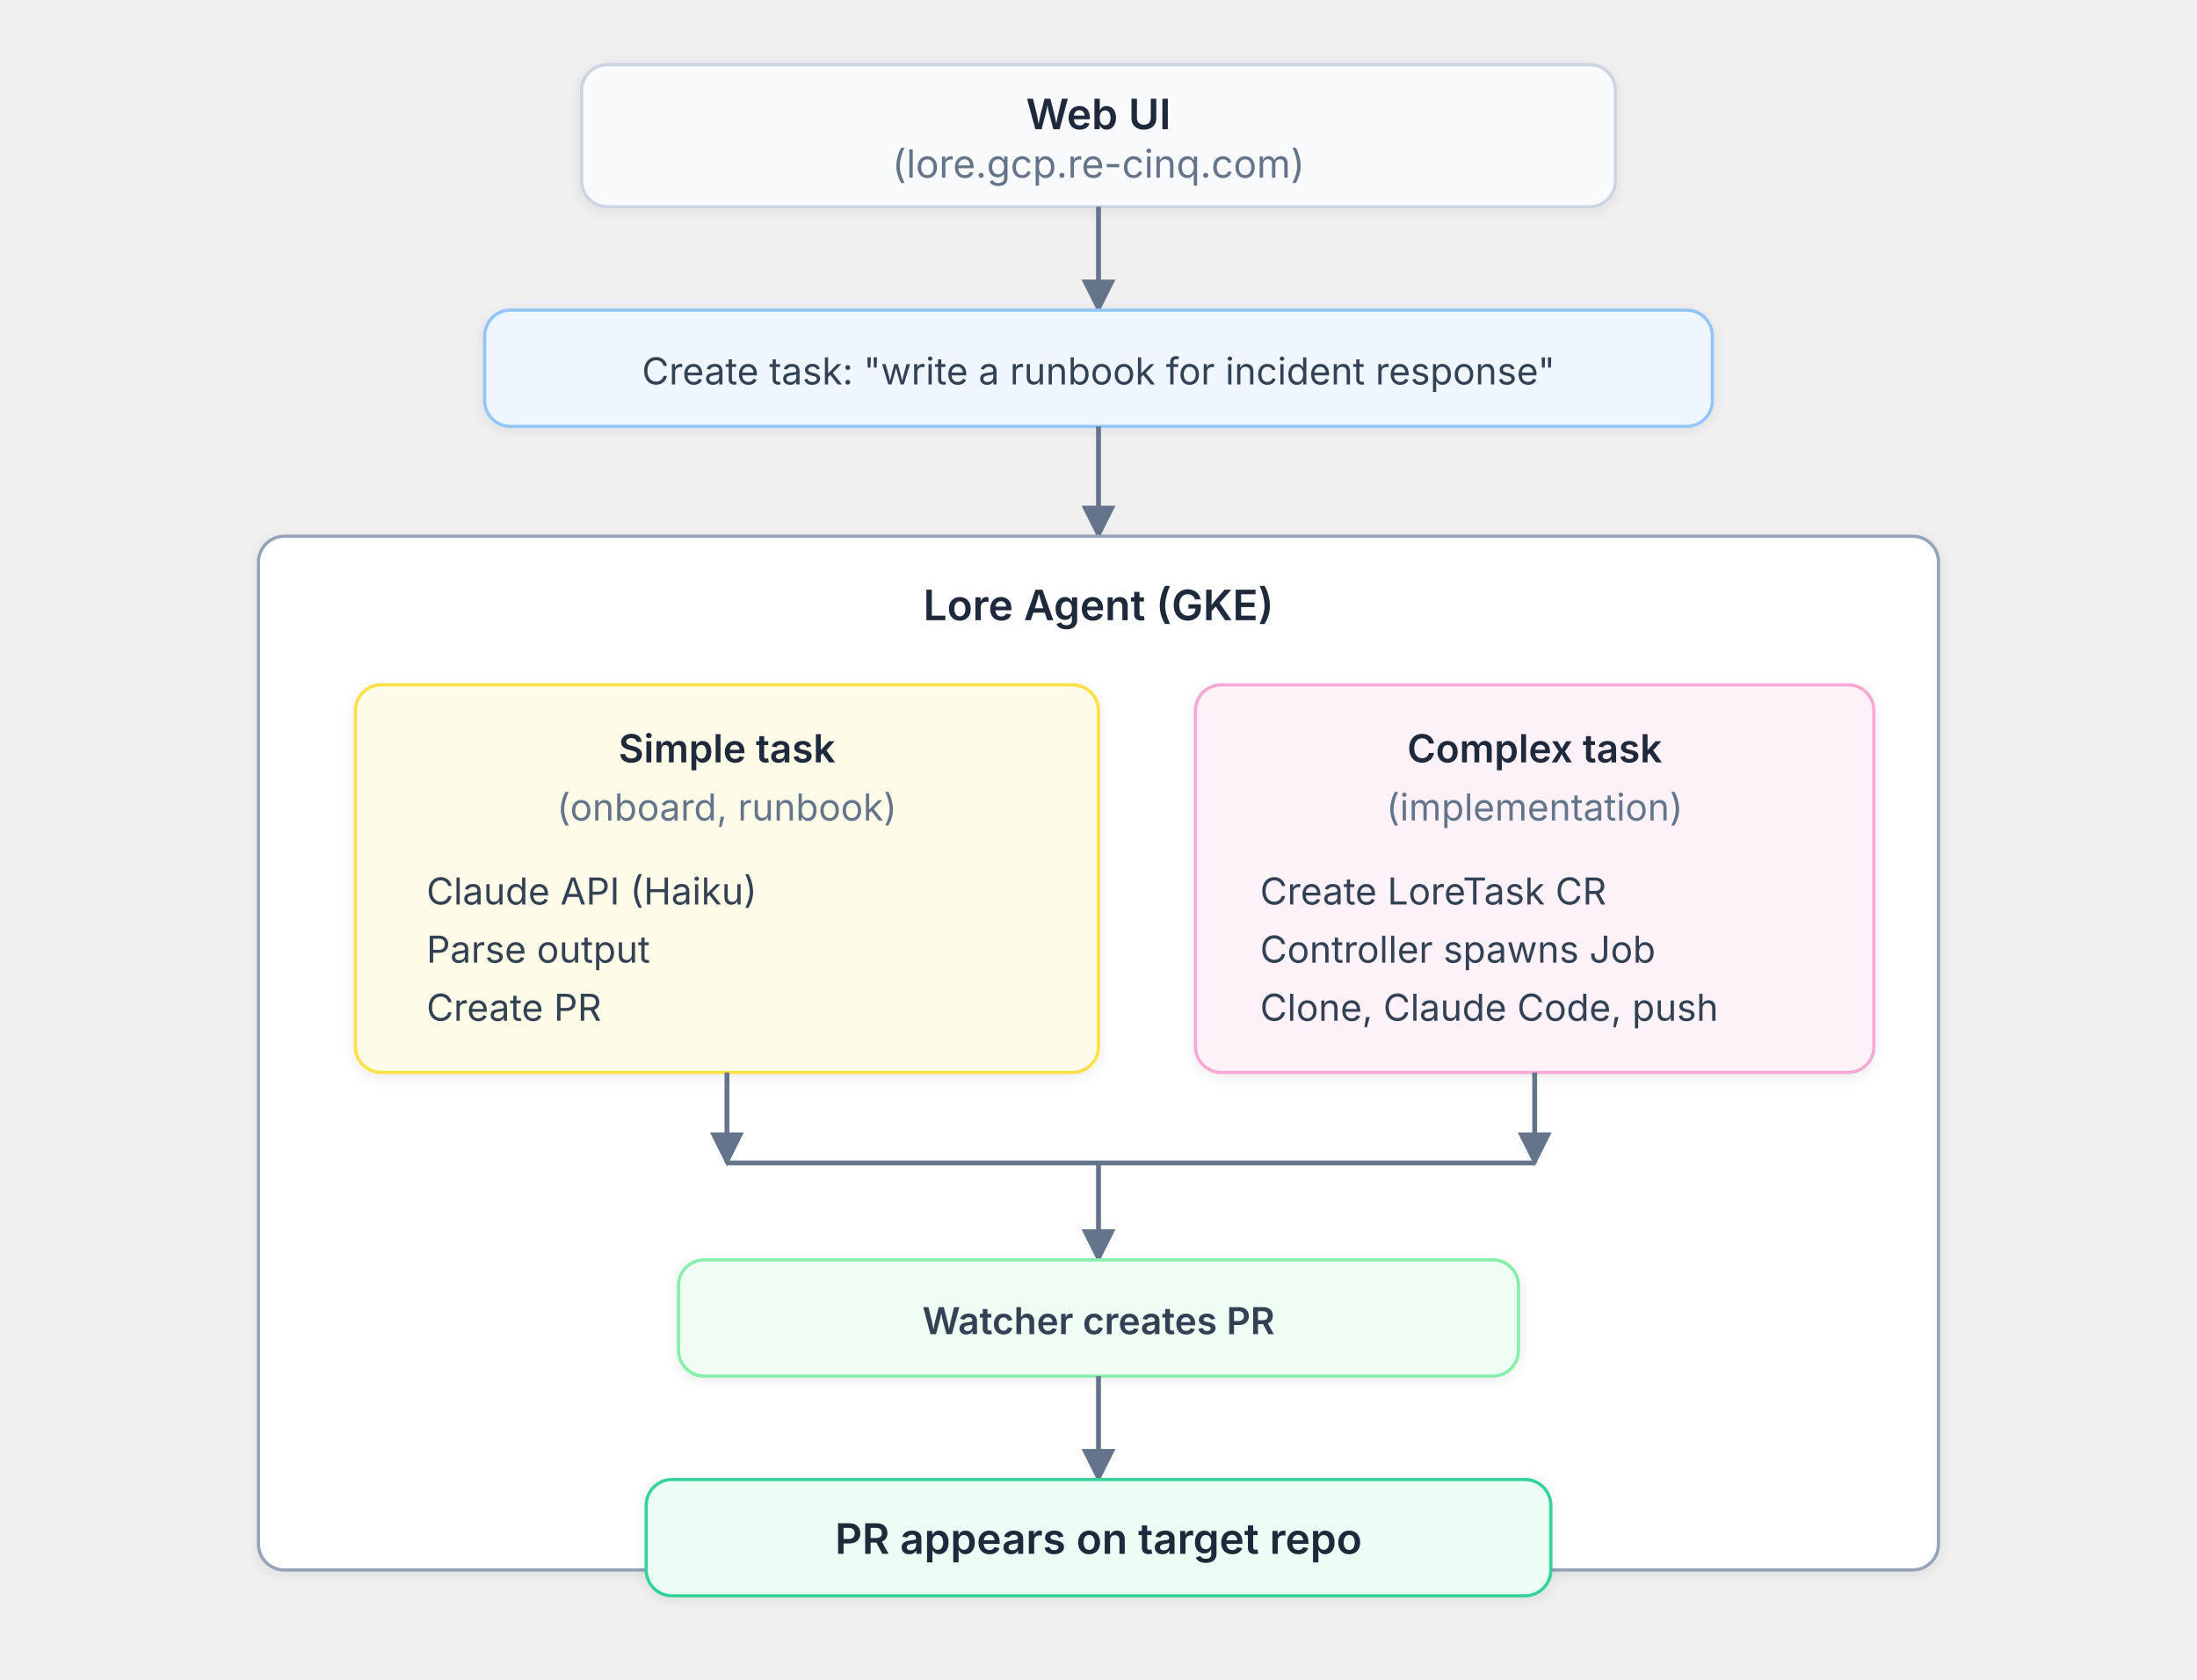
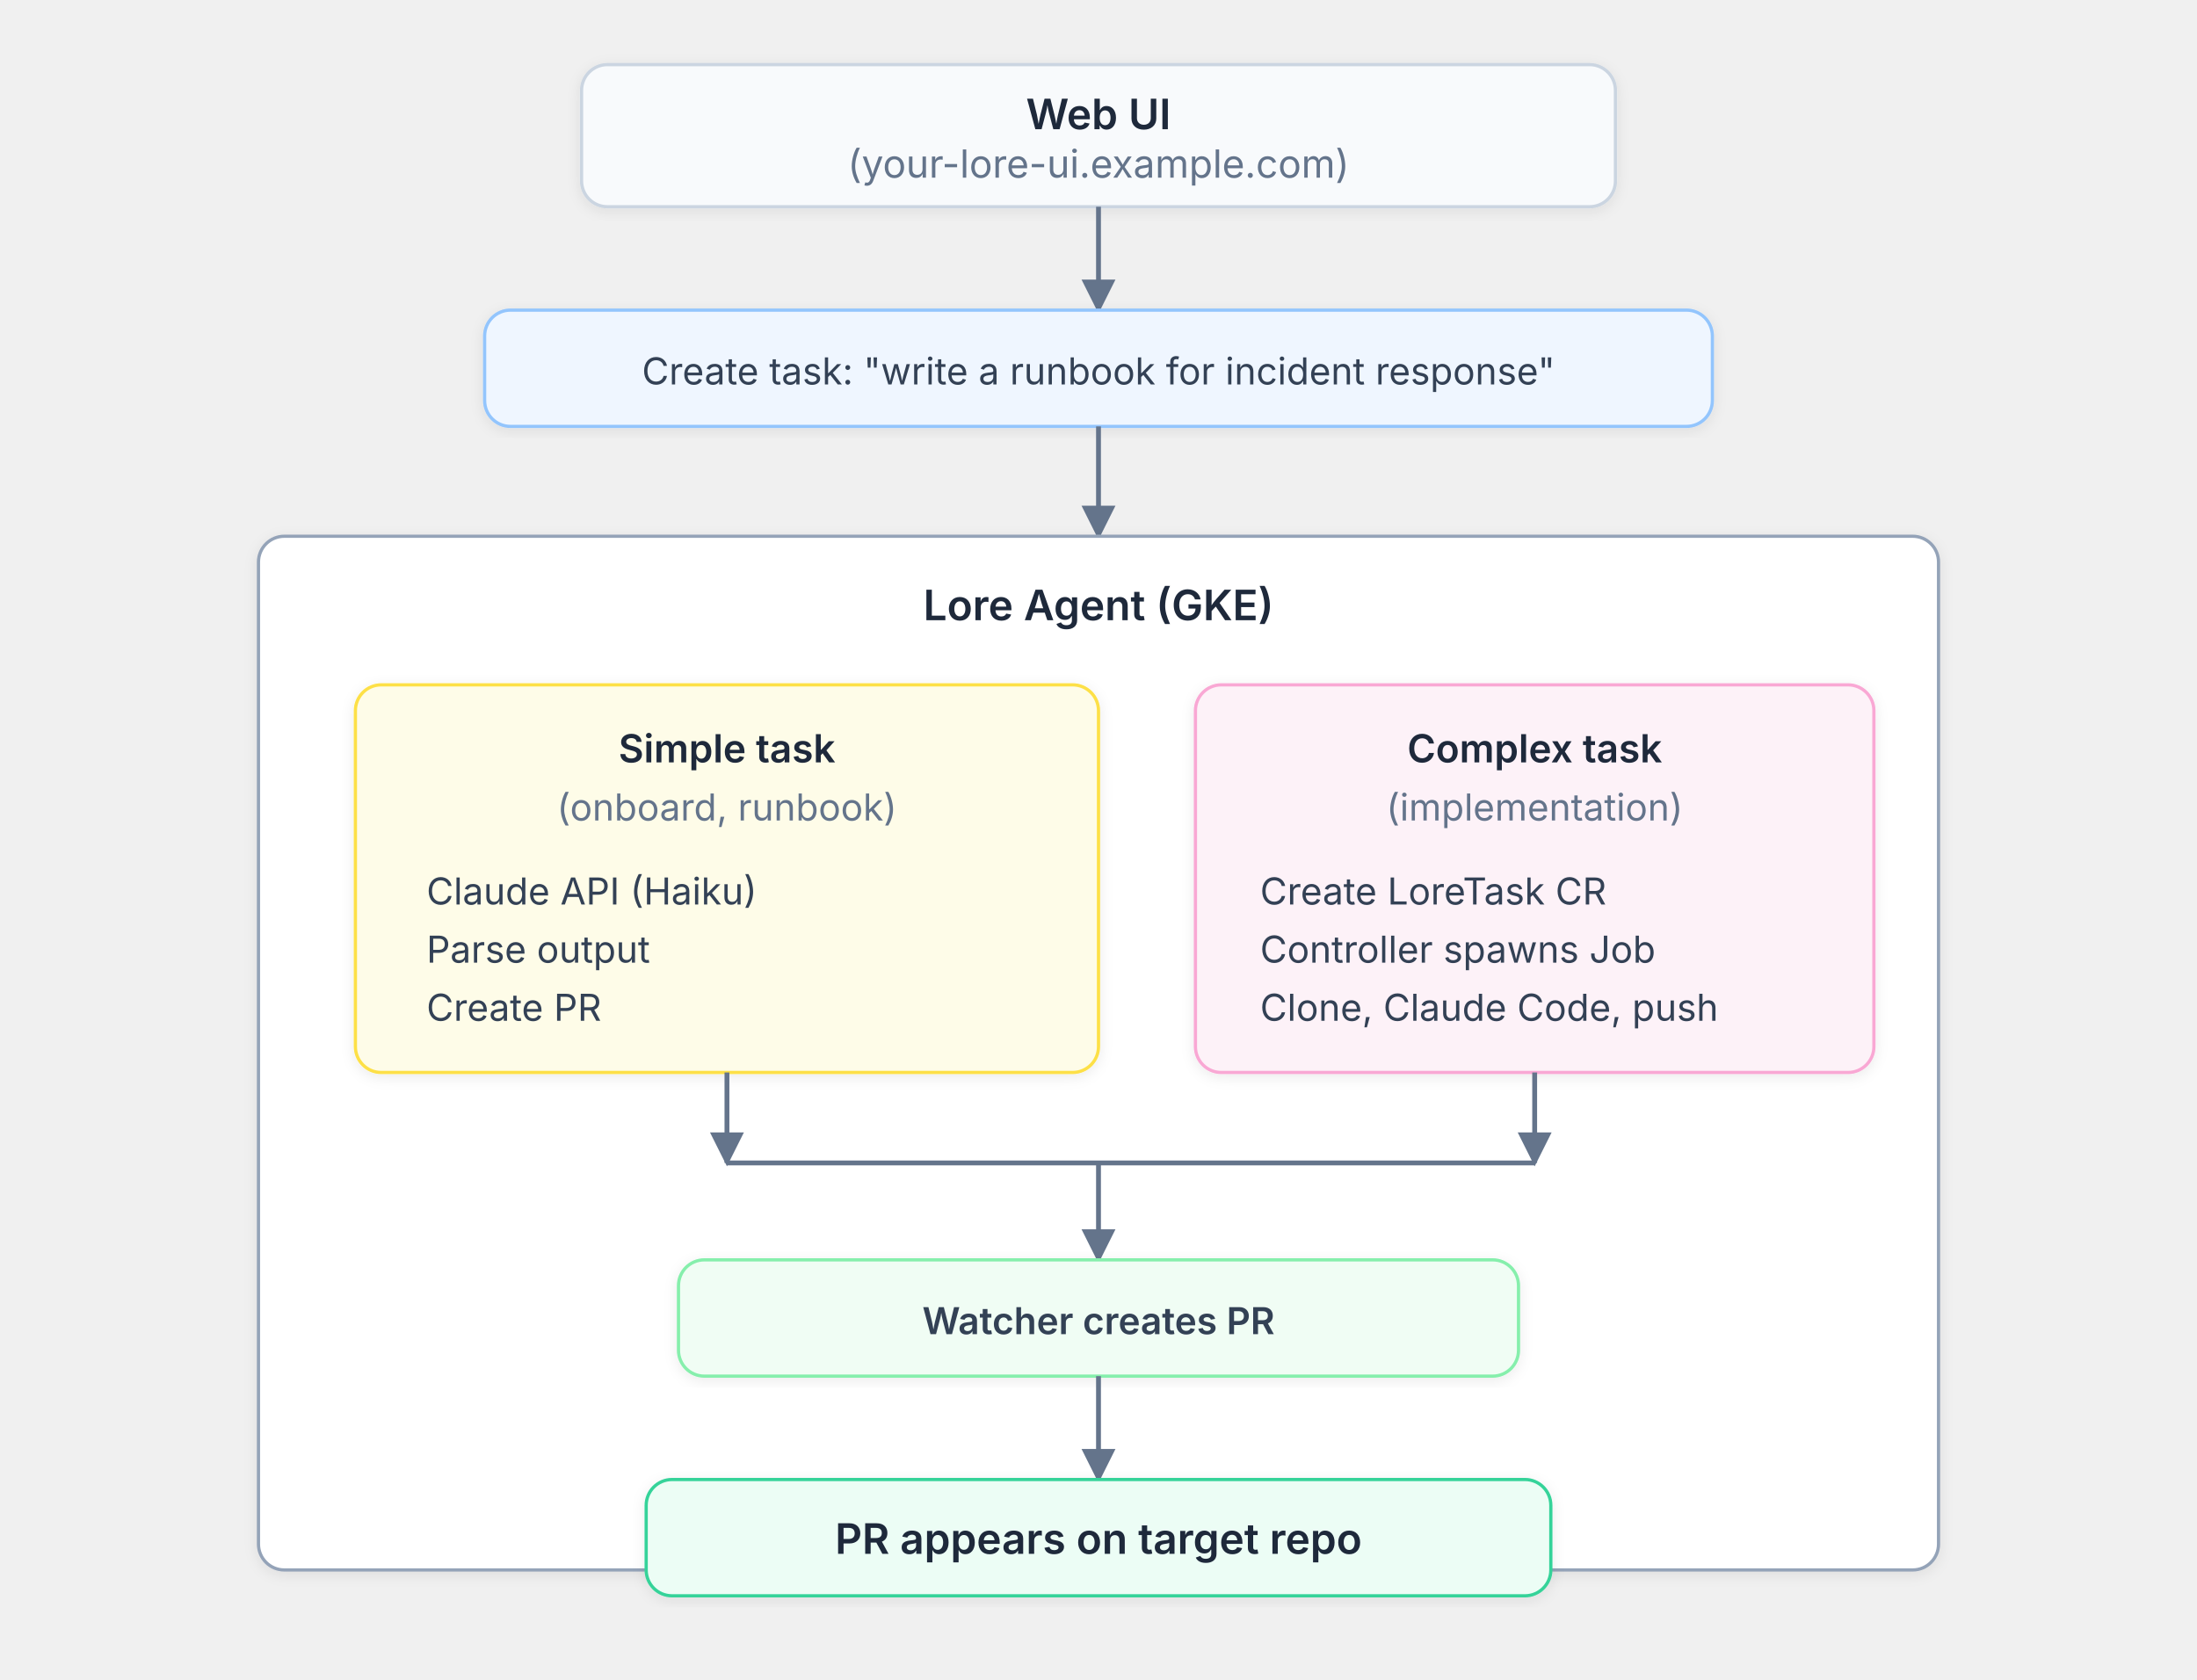
<svg xmlns="http://www.w3.org/2000/svg" viewBox="0 0 680 520" font-family="system-ui,-apple-system,sans-serif" font-size="13">
  <defs>
    <marker id="arrow2" viewBox="0 0 10 10" refX="9" refY="5" markerWidth="7" markerHeight="7" orient="auto-start-reverse">
      <path d="M0,0 L10,5 L0,10z" fill="#64748b" />
    </marker>
    <filter id="shadow2">
      <feDropShadow dx="0" dy="1" stdDeviation="2" flood-opacity=".08" />
    </filter>
  </defs>
  <style>
    .box{filter:url(#shadow2);rx:8}
    .label{font-weight:600;fill:#1e293b}
    .sub{fill:#64748b;font-size:12px}
    .conn{stroke:#64748b;stroke-width:1.5;fill:none;marker-end:url(#arrow2)}
    .step{font-size:11.5px;fill:#334155}
    .dim{fill:#64748b;font-size:11.5px}
  </style>
  <rect class="box" x="180" y="20" width="320" height="44" fill="#f8fafc" stroke="#cbd5e1" />
  <text class="label" x="340" y="40" text-anchor="middle">Web UI</text>
-   <text class="sub" x="340" y="55" text-anchor="middle">(lore.gcp.re-cinq.com)</text>
+   <text class="sub" x="340" y="55" text-anchor="middle">(your-lore-ui.example.com)</text>
  <line class="conn" x1="340" y1="64" x2="340" y2="96" />
  <rect class="box" x="150" y="96" width="380" height="36" fill="#eff6ff" stroke="#93c5fd" />
  <text class="step" x="340" y="119" text-anchor="middle">Create task: "write a runbook for incident response"</text>
  <line class="conn" x1="340" y1="132" x2="340" y2="166" />
  <rect class="box" x="80" y="166" width="520" height="320" fill="#fff" stroke="#94a3b8" />
  <text class="label" x="340" y="192" text-anchor="middle">Lore Agent (GKE)</text>
  <rect class="box" x="110" y="212" width="230" height="120" fill="#fefce8" stroke="#fde047" />
  <text class="label" x="225" y="236" text-anchor="middle" fill="#854d0e" font-size="12">Simple task</text>
  <text class="dim" x="225" y="254" text-anchor="middle">(onboard, runbook)</text>
  <text class="step" x="132" y="280">Claude API (Haiku)</text>
  <text class="step" x="132" y="298">Parse output</text>
  <text class="step" x="132" y="316">Create PR</text>
  <rect class="box" x="370" y="212" width="210" height="120" fill="#fdf2f8" stroke="#f9a8d4" />
  <text class="label" x="475" y="236" text-anchor="middle" fill="#9d174d" font-size="12">Complex task</text>
  <text class="dim" x="475" y="254" text-anchor="middle">(implementation)</text>
  <text class="step" x="390" y="280">Create LoreTask CR</text>
  <text class="step" x="390" y="298">Controller spawns Job</text>
  <text class="step" x="390" y="316">Clone, Claude Code, push</text>
  <line class="conn" x1="225" y1="332" x2="225" y2="360" marker-end="" />
  <line class="conn" x1="475" y1="332" x2="475" y2="360" marker-end="" />
  <line stroke="#64748b" stroke-width="1.5" x1="225" y1="360" x2="475" y2="360" />
  <line class="conn" x1="340" y1="360" x2="340" y2="390" />
  <rect class="box" x="210" y="390" width="260" height="36" fill="#f0fdf4" stroke="#86efac" />
  <text class="step" x="340" y="413" text-anchor="middle" font-weight="600" fill="#166534">Watcher creates PR</text>
  <line class="conn" x1="340" y1="426" x2="340" y2="458" marker-end="" />
  <rect class="box" x="200" y="458" width="280" height="36" fill="#ecfdf5" stroke="#34d399" />
  <text class="label" x="340" y="481" text-anchor="middle" fill="#065f46">PR appears on target repo</text>
</svg>
